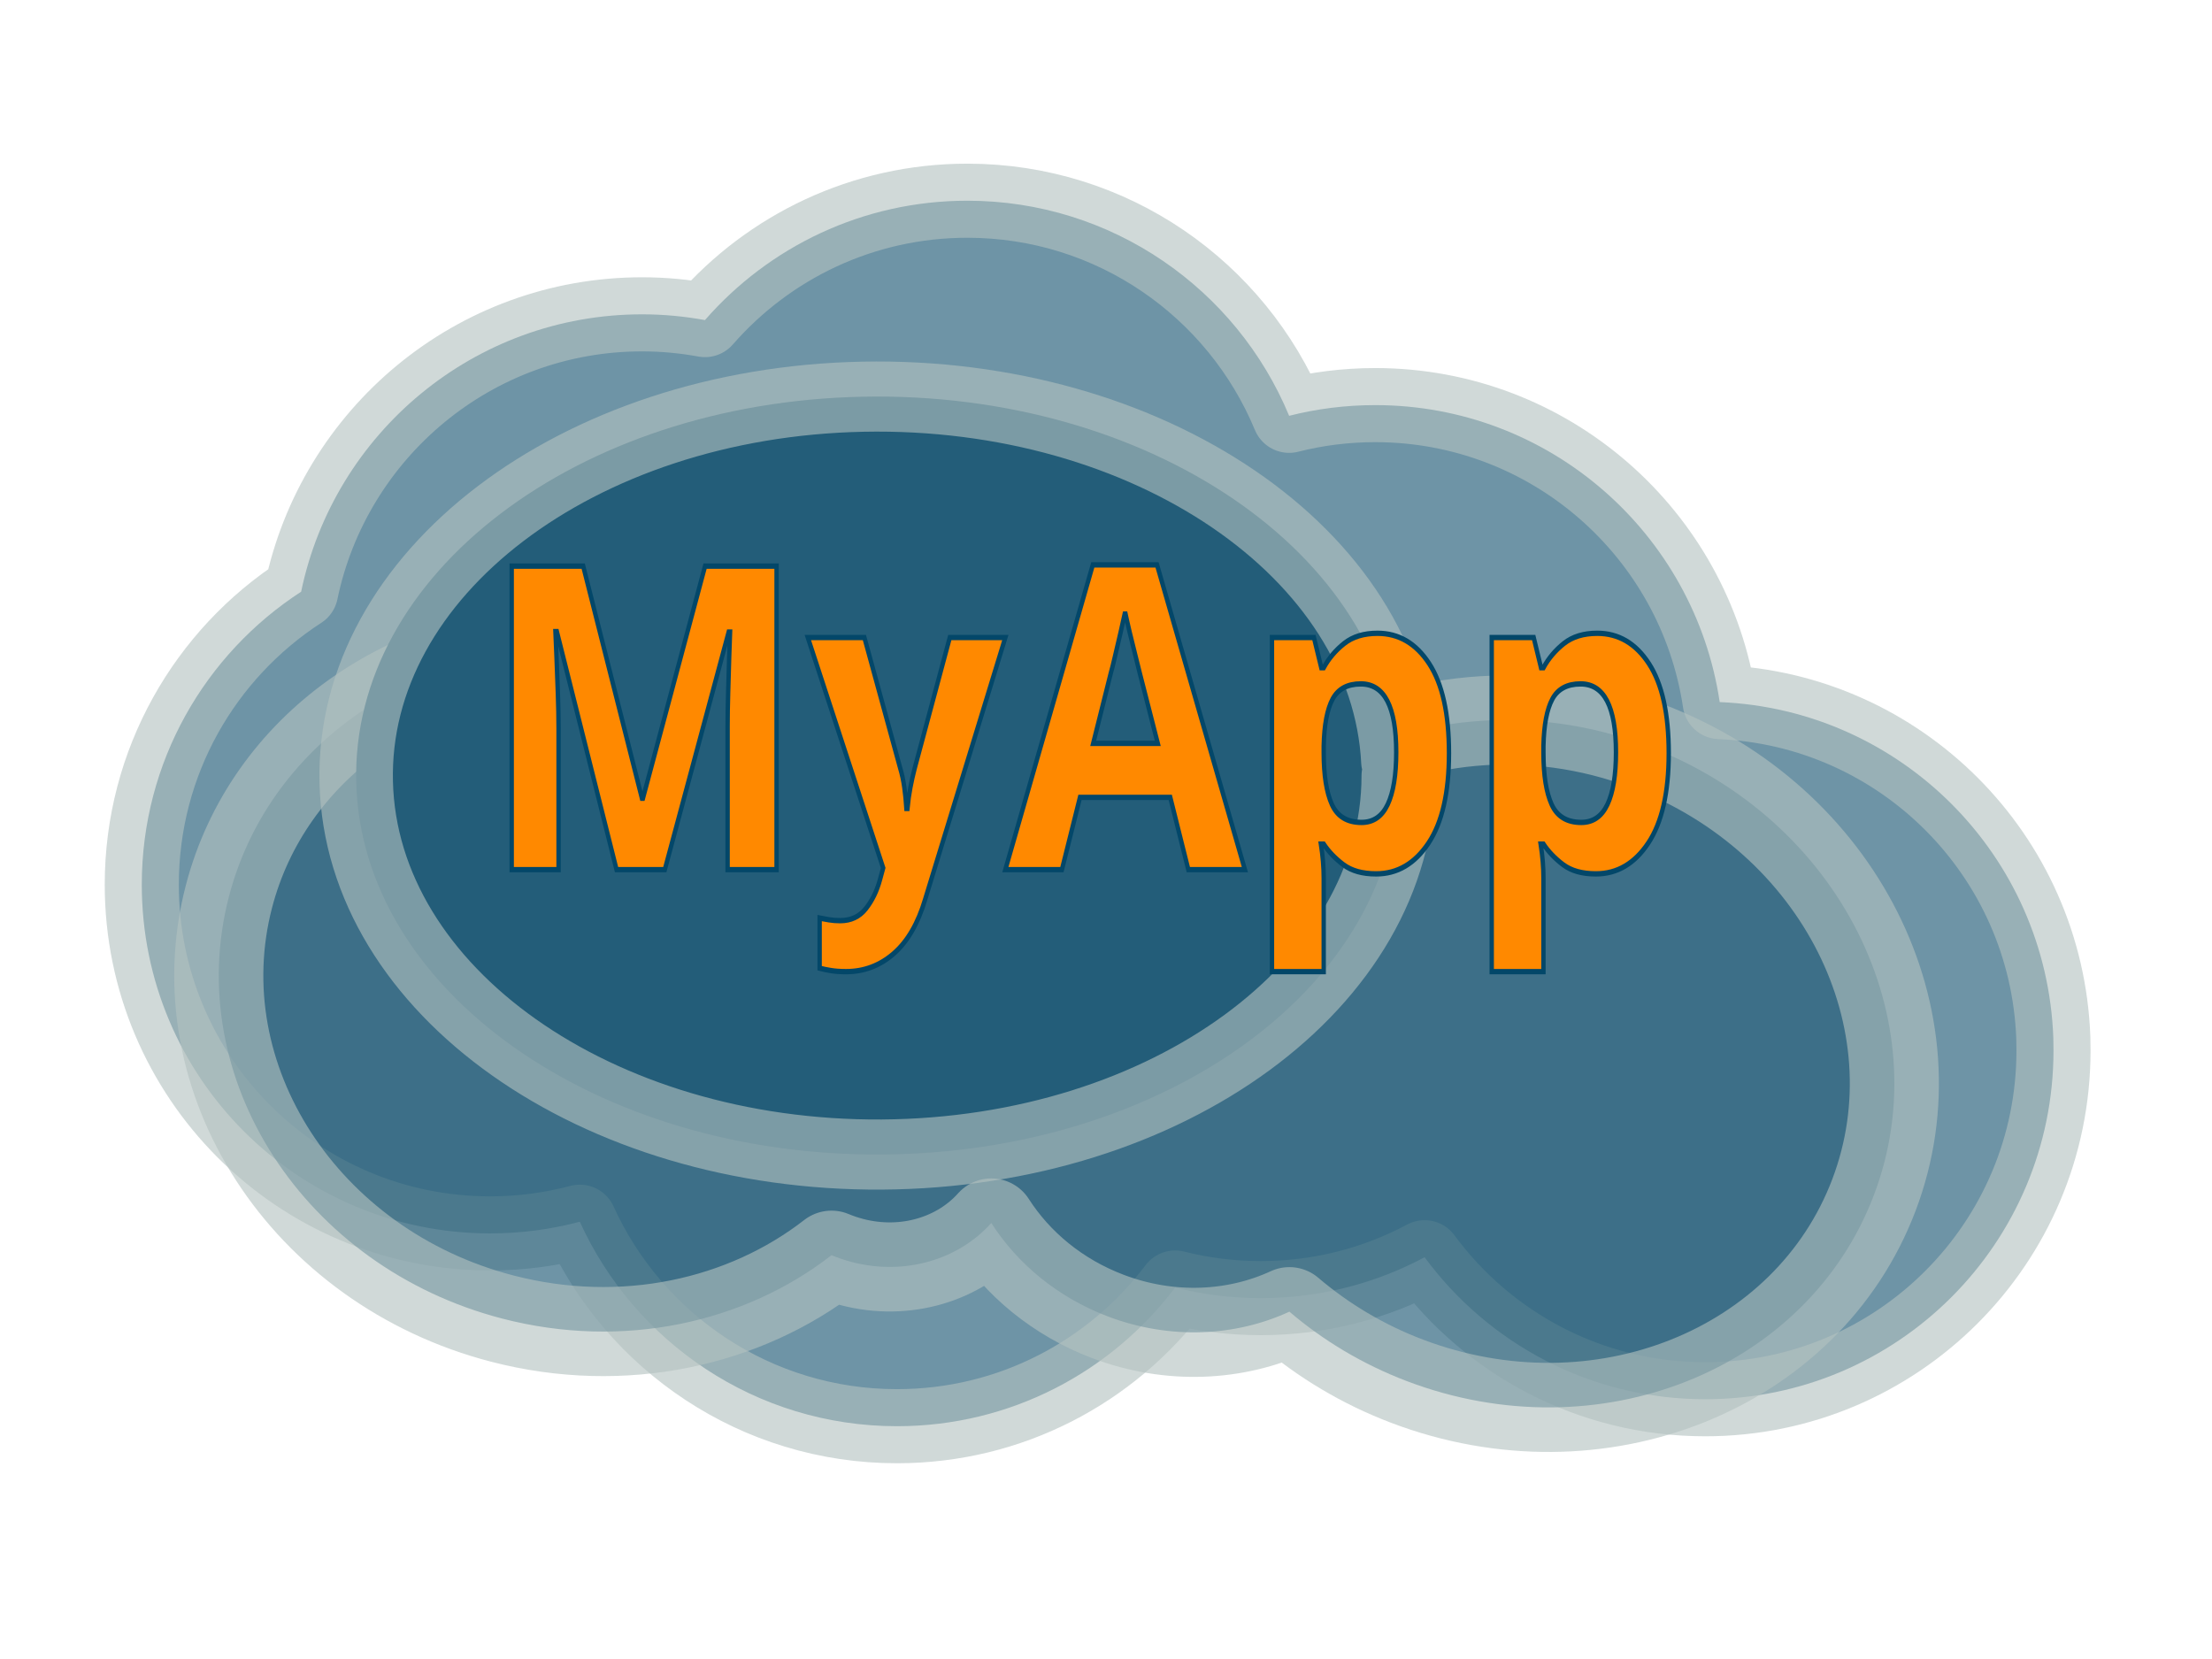
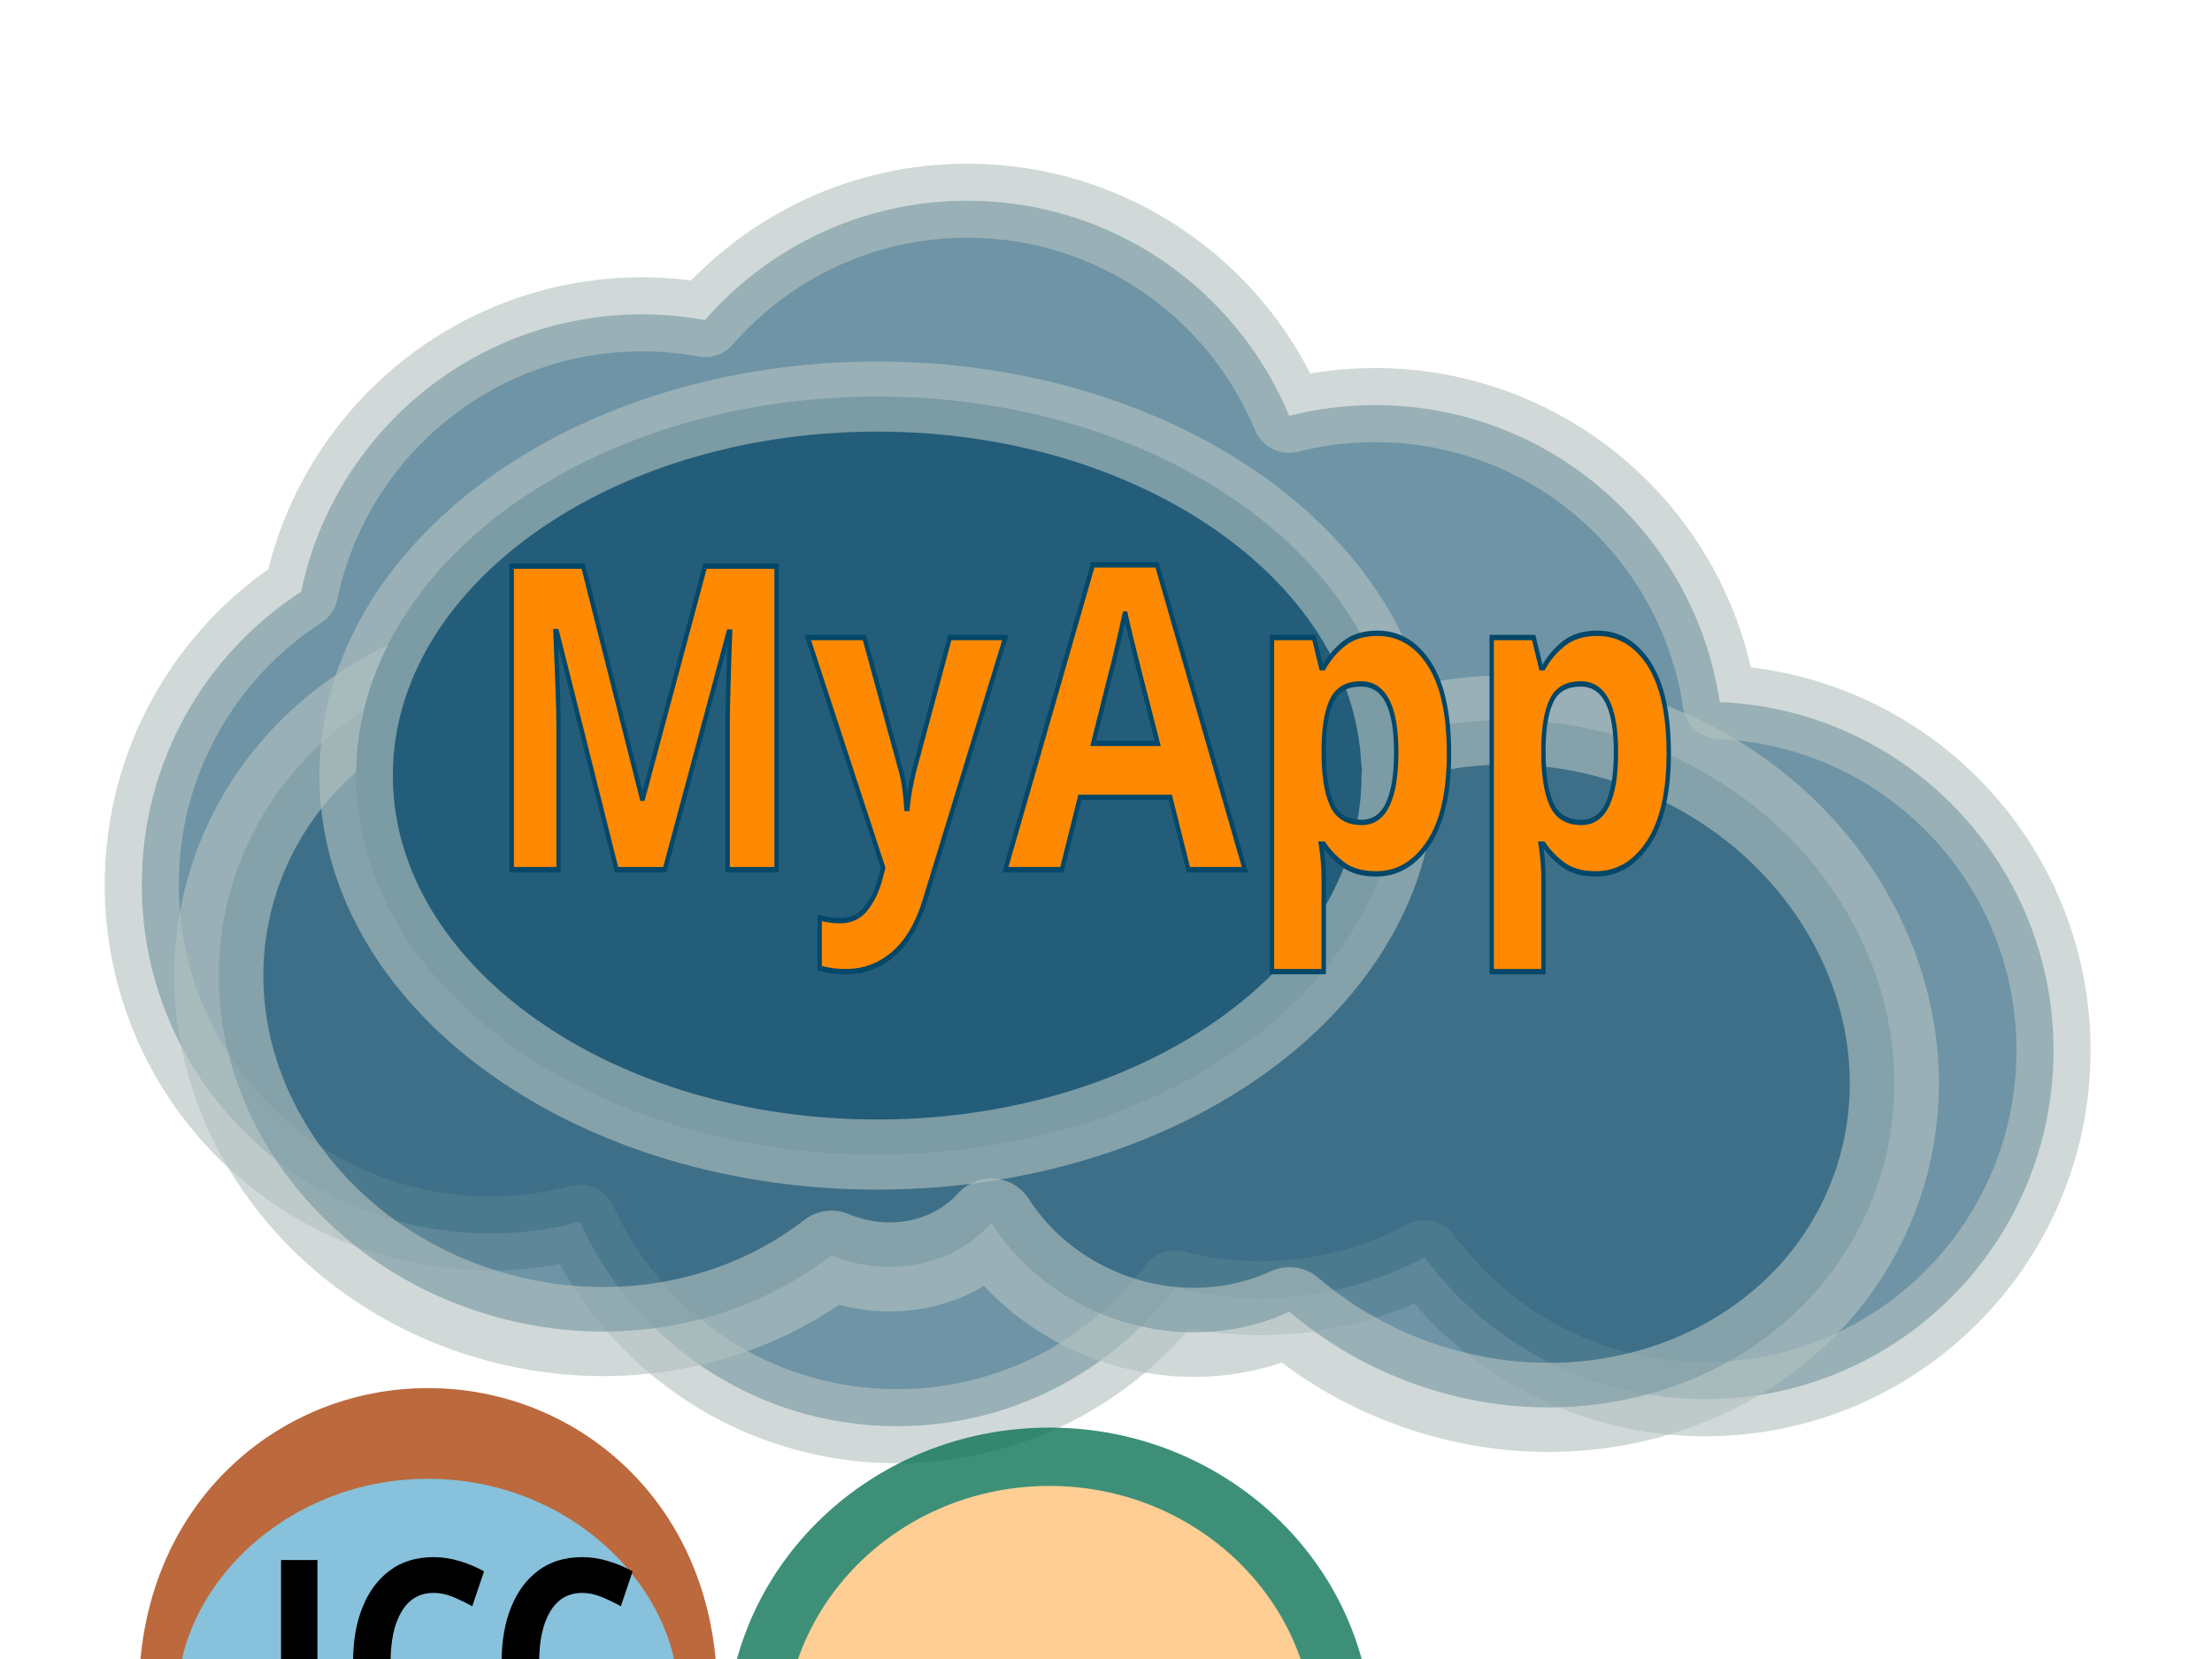
<svg xmlns="http://www.w3.org/2000/svg" width="640px" height="480px" id="svg4664" version="1.1">
  <defs id="defs4666" />
  <g id="layer1">
    <path style="fill:#235d79;fill-opacity:0.658;fill-rule:nonzero;stroke:#b3c1bf;stroke-width:21.439;stroke-linecap:round;stroke-linejoin:round;stroke-miterlimit:4;stroke-opacity:0.616;stroke-dasharray:none;stroke-dashoffset:0" d="m 279.891,58.072 c -30.286,0 -57.452,13.364 -75.926,34.537 -5.901,-1.077 -11.978,-1.664 -18.183,-1.664 -48.59,0 -89.136,34.435 -98.654,80.256 -27.741,17.974 -46.106,49.21 -46.106,84.755 0,55.726 45.125,100.905 100.784,100.905 8.977,0 17.666,-1.176 25.949,-3.381 15.857,34.9 50.978,59.165 91.771,59.165 32.873,0 62.075,-15.745 80.471,-40.128 7.925,2.005 16.207,3.069 24.754,3.069 17.141,0 33.299,-4.276 47.431,-11.833 18.35,24.925 47.873,41.09 81.173,41.09 55.659,0 100.784,-45.153 100.784,-100.879 l -0.051,-3.719 c -1.94,-52.84 -44.224,-94.959 -96.524,-97.108 -7.264,-48.804 -49.265,-85.926 -99.667,-85.926 -8.593,0 -16.947,1.069 -24.91,3.095 C 357.801,83.673 321.75,58.072 279.891,58.072 z" id="path4095-6-0" />
    <path style="fill:#235d79;fill-opacity:0.658;fill-rule:nonzero;stroke:#b3c1bf;stroke-width:25.777;stroke-linecap:round;stroke-linejoin:round;stroke-miterlimit:4;stroke-opacity:0.616;stroke-dasharray:none;stroke-dashoffset:0" d="m 165.312,187.537 c -46.429,0.038 -87.808,28.444 -99.094,71.938 -13.628,52.52 21.799,107.164 79.094,122.031 35.054,9.096 70.17,1.185 95.281,-18.344 1.896,0.794 3.882,1.467 5.938,2 15.485,4.018 30.982,-0.859 40.281,-11.312 7.563,11.789 19.184,21.518 33.719,27.031 18.059,6.85 37.009,5.79 52.531,-1.375 9.772,8.339 21.216,15.252 34.062,20.125 55.345,20.993 115.819,-3.142 135.062,-53.875 19.243,-50.733 -10.03,-108.882 -65.375,-129.875 -33.861,-12.844 -69.637,-8.784 -96.719,7.906 -1.798,-0.995 -3.702,-1.903 -5.688,-2.656 -18.485,-7.011 -38.476,-0.503 -47.594,14.531 -8.099,-16.56 -23.892,-29.891 -44.062,-35.125 -18.695,-4.851 -37.409,-1.775 -52.062,7.031 -10.618,-7.23 -22.732,-12.83 -36.031,-16.281 -9.848,-2.555 -19.708,-3.758 -29.344,-3.75 z" id="path4722-0-0-0" />
    <path style="fill:#235d79;fill-opacity:1;fill-rule:nonzero;stroke:#b3c1bf;stroke-width:25.777;stroke-linecap:round;stroke-linejoin:round;stroke-miterlimit:4;stroke-opacity:0.616;stroke-dasharray:none;stroke-dashoffset:0" id="path4012-1" d="m 359.044,395.901 a 182.871,139.331 0 1 1 -0.123,-5.118" transform="matrix(0.8243884,0,0,0.7870154,108.5652,-87.18012)" />
    <text xml:space="preserve" style="font-size:111.141px;font-style:normal;font-variant:normal;font-weight:500;font-stretch:normal;line-height:125%;letter-spacing:0px;word-spacing:0px;fill:#ff8900;fill-opacity:1;stroke:#034769;stroke-width:1.397;stroke-miterlimit:4;stroke-opacity:1;stroke-dasharray:none;font-family:Czaristite;-inkscape-font-specification:Czaristite Medium" x="153.823" y="227.388" id="text3822-8-1" transform="scale(0.9037247,1.106532)">
      <tspan id="tspan3824-7-6" x="153.823" y="227.388" style="font-weight:bold;stroke-width:1.397;-inkscape-font-specification:Czaristite Bold">MyApp</tspan>
    </text>
  </g>
+   <g id="layer2">
+     <g id="g4517" transform="translate(884.3699,-207.2221)">
+       <path transform="matrix(0.3814212,0,0,0.8745262,-903.9152,550.1545)" d="m 580.24,167.552 c 0,47.189 -91.464,85.443 -204.29,85.443 -112.826,0 -204.29,-38.254 -204.29,-85.443 0,-47.189 91.464,-85.443 204.29,-85.443 109.906,0 200.115,36.368 204.152,82.304" id="path2985-8" style="opacity:0.761;fill:#63add0;stroke:#a63a00;stroke-width:30;stroke-linecap:round;stroke-linejoin:round;stroke-miterlimit:4;stroke-opacity:1;stroke-dasharray:none;stroke-dashoffset:0" />
+       <text transform="scale(0.9208724,1.085927)" id="text3757-2" y="660.485" x="-878.866" style="font-size:75.661px;font-style:normal;font-variant:normal;font-weight:500;font-stretch:normal;line-height:125%;letter-spacing:0px;word-spacing:0px;fill:#000000;fill-opacity:1;stroke:none;font-family:Czaristite;-inkscape-font-specification:Czaristite Medium" xml:space="preserve">
+         <tspan style="font-weight:bold;-inkscape-font-specification:Czaristite Bold" y="660.485" x="-878.866" id="tspan3759-3">JCC</tspan>
+       </text>
+     </g>
+     <path transform="translate(767.816,376.604)" style="opacity:0.761;fill:#ffbe73;fill-opacity:1;fill-rule:nonzero;stroke:#006d4c;stroke-width:16.877;stroke-linecap:round;stroke-linejoin:round;stroke-miterlimit:4;stroke-opacity:1;stroke-dasharray:none;stroke-dashoffset:0" id="path3831-1-4-6" d="m -379.14,126.618 a 85.072,81.723 0 1 1 -0.057,-3.002" />
+   </g>
</svg>
